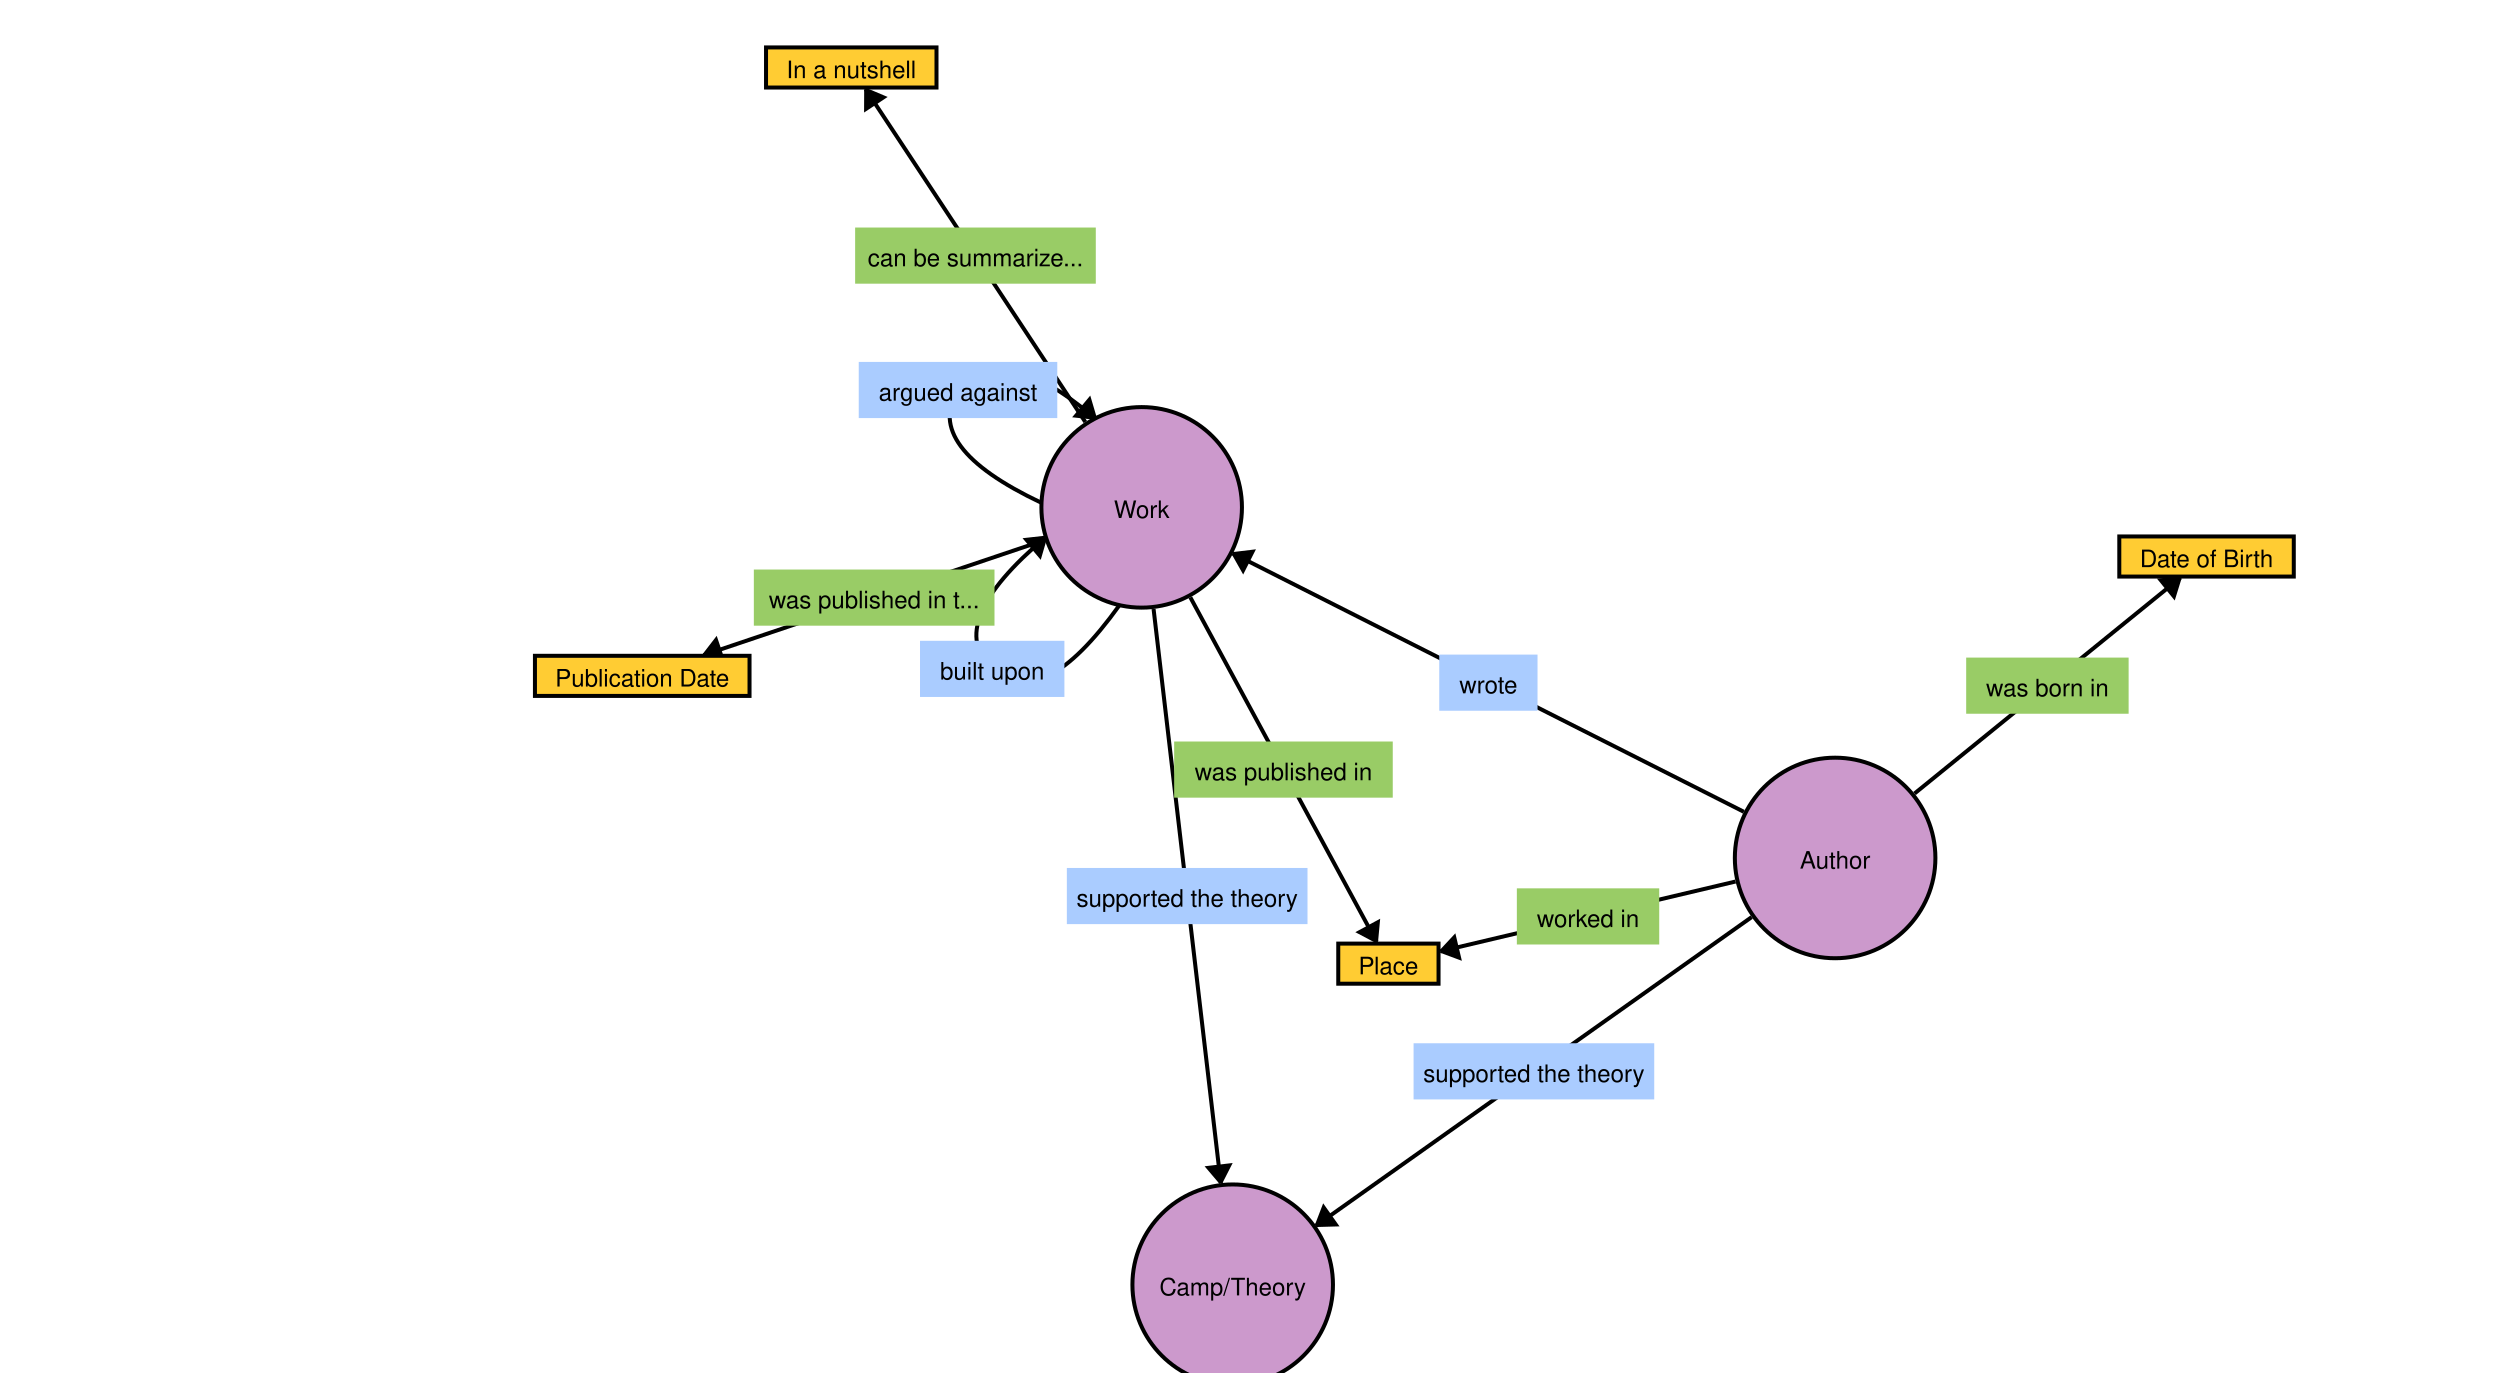
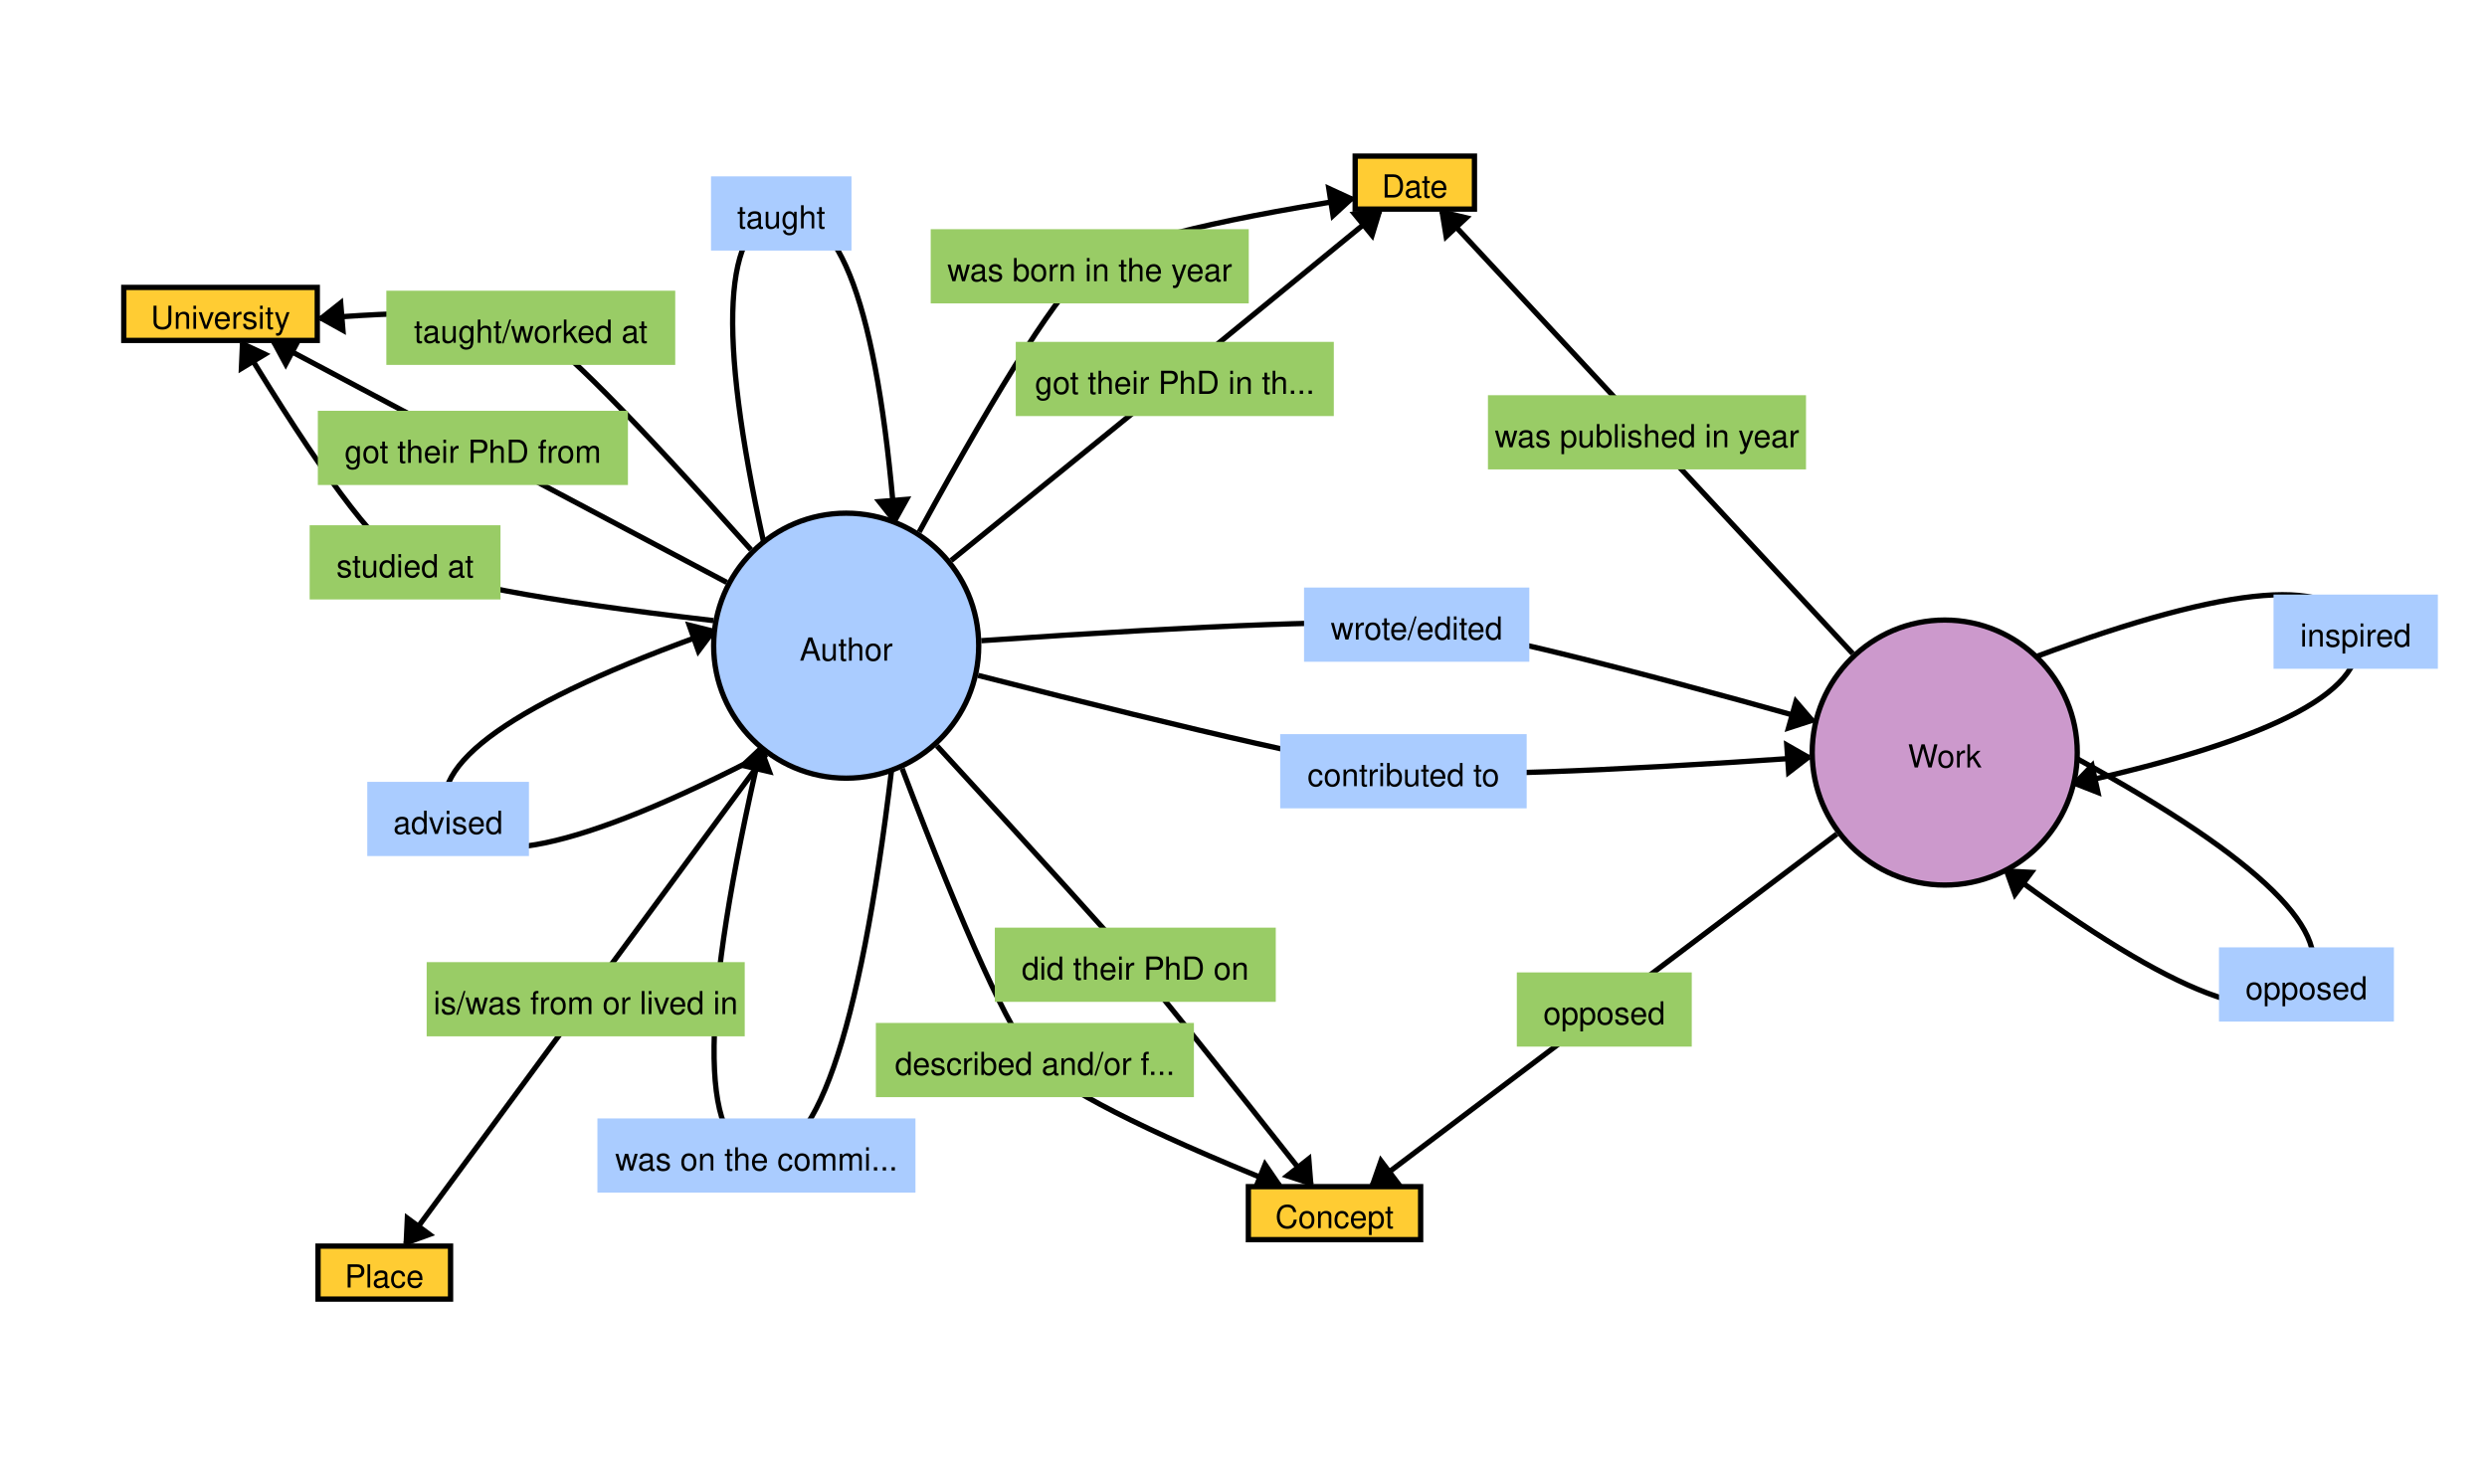
- <svg xmlns="http://www.w3.org/2000/svg" class="vowlGraph" width="998.4" height="548" version="1.1">
-   <g transform="translate(60.31552,108.5287)scale(0.800908)" style="opacity: 1;">
+ <svg xmlns="http://www.w3.org/2000/svg" class="vowlGraph" width="1446.9" height="863" version="1.1">
+   <g transform="translate(-468.8296,-198.8492)scale(1.542016)" style="opacity: 1;">
    <g class="linkContainer">
+       <defs />
      <defs>
-         <marker id="markerwas_born_in" viewBox="-14 -10 28 20" markerWidth="10" markerHeight="10" orient="auto">
-           <path d="M0,0L -12,8L-12,-8L0,0" class="filled" style="fill: rgb(0, 0, 0); stroke: rgb(0, 0, 0); stroke-width: 2; stroke-dasharray: 100;" />
-         </marker>
-         <marker id="markerworked_in" viewBox="-14 -10 28 20" markerWidth="10" markerHeight="10" orient="auto">
-           <path d="M0,0L -12,8L-12,-8L0,0" class="filled" style="fill: rgb(0, 0, 0); stroke: rgb(0, 0, 0); stroke-width: 2; stroke-dasharray: 100;" />
-         </marker>
-         <marker id="markerwas_published_in_year" viewBox="-14 -10 28 20" markerWidth="10" markerHeight="10" orient="auto">
-           <path d="M0,0L -12,8L-12,-8L0,0" class="filled" style="fill: rgb(0, 0, 0); stroke: rgb(0, 0, 0); stroke-width: 2; stroke-dasharray: 100;" />
-         </marker>
-         <marker id="markerwas_published_in_place" viewBox="-14 -10 28 20" markerWidth="10" markerHeight="10" orient="auto">
-           <path d="M0,0L -12,8L-12,-8L0,0" class="filled" style="fill: rgb(0, 0, 0); stroke: rgb(0, 0, 0); stroke-width: 2; stroke-dasharray: 100;" />
-         </marker>
-         <marker id="markerauthor_falls_under" viewBox="-14 -10 28 20" markerWidth="10" markerHeight="10" orient="auto">
-           <path d="M0,0L -12,8L-12,-8L0,0" class="filled" style="fill: rgb(0, 0, 0); stroke: rgb(0, 0, 0); stroke-width: 2; stroke-dasharray: 100;" />
-         </marker>
-         <marker id="markerwork_falls_under" viewBox="-14 -10 28 20" markerWidth="10" markerHeight="10" orient="auto">
-           <path d="M0,0L -12,8L-12,-8L0,0" class="filled" style="fill: rgb(0, 0, 0); stroke: rgb(0, 0, 0); stroke-width: 2; stroke-dasharray: 100;" />
-         </marker>
-         <marker id="markerwrote" viewBox="-14 -10 28 20" markerWidth="10" markerHeight="10" orient="auto">
-           <path d="M0,0L -12,8L-12,-8L0,0" class="filled" style="fill: rgb(0, 0, 0); stroke: rgb(0, 0, 0); stroke-width: 2; stroke-dasharray: 100;" />
-         </marker>
-         <marker id="markersummarized_by" viewBox="-14 -10 28 20" markerWidth="10" markerHeight="10" orient="auto">
-           <path d="M0,0L -12,8L-12,-8L0,0" class="filled" style="fill: rgb(0, 0, 0); stroke: rgb(0, 0, 0); stroke-width: 2; stroke-dasharray: 100;" />
-         </marker>
-         <marker id="markerbuilt_on" viewBox="-14 -10 28 20" markerWidth="10" markerHeight="10" orient="auto">
-           <path d="M0,0L -12,8L-12,-8L0,0" class="filled" style="fill: rgb(0, 0, 0); stroke: rgb(0, 0, 0); stroke-width: 2; stroke-dasharray: 100;" />
-         </marker>
-         <marker id="markerwent_against" viewBox="-14 -10 28 20" markerWidth="10" markerHeight="10" orient="auto">
+         <marker id="markerpub_date_" viewBox="-14 -10 28 20" markerWidth="10" markerHeight="10" orient="auto">
+           <path d="M0,0L -12,8L-12,-8L0,0" class="filled" style="fill: rgb(0, 0, 0); stroke: rgb(0, 0, 0); stroke-width: 2; stroke-dasharray: 100;" />
+         </marker>
+         <marker id="markerbirth_date_" viewBox="-14 -10 28 20" markerWidth="10" markerHeight="10" orient="auto">
+           <path d="M0,0L -12,8L-12,-8L0,0" class="filled" style="fill: rgb(0, 0, 0); stroke: rgb(0, 0, 0); stroke-width: 2; stroke-dasharray: 100;" />
+         </marker>
+         <marker id="markerdescribed_followed_was_" viewBox="-14 -10 28 20" markerWidth="10" markerHeight="10" orient="auto">
+           <path d="M0,0L -12,8L-12,-8L0,0" class="filled" style="fill: rgb(0, 0, 0); stroke: rgb(0, 0, 0); stroke-width: 2; stroke-dasharray: 100;" />
+         </marker>
+         <marker id="markeropposed_w_c_" viewBox="-14 -10 28 20" markerWidth="10" markerHeight="10" orient="auto">
+           <path d="M0,0L -12,8L-12,-8L0,0" class="filled" style="fill: rgb(0, 0, 0); stroke: rgb(0, 0, 0); stroke-width: 2; stroke-dasharray: 100;" />
+         </marker>
+         <marker id="markergot_phd_from_" viewBox="-14 -10 28 20" markerWidth="10" markerHeight="10" orient="auto">
+           <path d="M0,0L -12,8L-12,-8L0,0" class="filled" style="fill: rgb(0, 0, 0); stroke: rgb(0, 0, 0); stroke-width: 2; stroke-dasharray: 100;" />
+         </marker>
+         <marker id="markergrad_date_" viewBox="-14 -10 28 20" markerWidth="10" markerHeight="10" orient="auto">
+           <path d="M0,0L -12,8L-12,-8L0,0" class="filled" style="fill: rgb(0, 0, 0); stroke: rgb(0, 0, 0); stroke-width: 2; stroke-dasharray: 100;" />
+         </marker>
+         <marker id="markertaught_worked_at_" viewBox="-14 -10 28 20" markerWidth="10" markerHeight="10" orient="auto">
+           <path d="M0,0L -12,8L-12,-8L0,0" class="filled" style="fill: rgb(0, 0, 0); stroke: rgb(0, 0, 0); stroke-width: 2; stroke-dasharray: 100;" />
+         </marker>
+         <marker id="markerstudied_at_" viewBox="-14 -10 28 20" markerWidth="10" markerHeight="10" orient="auto">
+           <path d="M0,0L -12,8L-12,-8L0,0" class="filled" style="fill: rgb(0, 0, 0); stroke: rgb(0, 0, 0); stroke-width: 2; stroke-dasharray: 100;" />
+         </marker>
+         <marker id="markerphd_subject_" viewBox="-14 -10 28 20" markerWidth="10" markerHeight="10" orient="auto">
+           <path d="M0,0L -12,8L-12,-8L0,0" class="filled" style="fill: rgb(0, 0, 0); stroke: rgb(0, 0, 0); stroke-width: 2; stroke-dasharray: 100;" />
+         </marker>
+         <marker id="markerfrom_lived_in_" viewBox="-14 -10 28 20" markerWidth="10" markerHeight="10" orient="auto">
+           <path d="M0,0L -12,8L-12,-8L0,0" class="filled" style="fill: rgb(0, 0, 0); stroke: rgb(0, 0, 0); stroke-width: 2; stroke-dasharray: 100;" />
+         </marker>
+         <marker id="markerwrote_edited_" viewBox="-14 -10 28 20" markerWidth="10" markerHeight="10" orient="auto">
+           <path d="M0,0L -12,8L-12,-8L0,0" class="filled" style="fill: rgb(0, 0, 0); stroke: rgb(0, 0, 0); stroke-width: 2; stroke-dasharray: 100;" />
+         </marker>
+         <marker id="markerinspired_w_w" viewBox="-14 -10 28 20" markerWidth="10" markerHeight="10" orient="auto">
+           <path d="M0,0L -12,8L-12,-8L0,0" class="filled" style="fill: rgb(0, 0, 0); stroke: rgb(0, 0, 0); stroke-width: 2; stroke-dasharray: 100;" />
+         </marker>
+         <marker id="markeropposed_w_w_" viewBox="-14 -10 28 20" markerWidth="10" markerHeight="10" orient="auto">
+           <path d="M0,0L -12,8L-12,-8L0,0" class="filled" style="fill: rgb(0, 0, 0); stroke: rgb(0, 0, 0); stroke-width: 2; stroke-dasharray: 100;" />
+         </marker>
+         <marker id="markeradvised_" viewBox="-14 -10 28 20" markerWidth="10" markerHeight="10" orient="auto">
+           <path d="M0,0L -12,8L-12,-8L0,0" class="filled" style="fill: rgb(0, 0, 0); stroke: rgb(0, 0, 0); stroke-width: 2; stroke-dasharray: 100;" />
+         </marker>
+         <marker id="markertaught_" viewBox="-14 -10 28 20" markerWidth="10" markerHeight="10" orient="auto">
+           <path d="M0,0L -12,8L-12,-8L0,0" class="filled" style="fill: rgb(0, 0, 0); stroke: rgb(0, 0, 0); stroke-width: 2; stroke-dasharray: 100;" />
+         </marker>
+         <marker id="markercommittee_member_" viewBox="-14 -10 28 20" markerWidth="10" markerHeight="10" orient="auto">
+           <path d="M0,0L -12,8L-12,-8L0,0" class="filled" style="fill: rgb(0, 0, 0); stroke: rgb(0, 0, 0); stroke-width: 2; stroke-dasharray: 100;" />
+         </marker>
+         <marker id="markercontributed_" viewBox="-14 -10 28 20" markerWidth="10" markerHeight="10" orient="auto">
          <path d="M0,0L -12,8L-12,-8L0,0" class="filled" style="fill: rgb(0, 0, 0); stroke: rgb(0, 0, 0); stroke-width: 2; stroke-dasharray: 100;" />
        </marker>
      </defs>
-       <g class="link" marker-end="url(#markerwas_born_in)">
-         <path class="link-path nodeauthor nodedate_of_birth normal" d="M879.344,260.162Q932.346,217.144,945.596,206.389Q958.847,195.635,1011.849,152.616" style="fill: none; stroke: rgb(0, 0, 0); stroke-width: 2;" />
-       </g>
-       <g class="link" marker-end="url(#markerworked_in)">
-         <path class="link-path nodeauthor nodeplace normal" d="M790.116,304.044Q731.257,317.97,716.542,321.451Q701.827,324.933,642.968,338.859" style="fill: none; stroke: rgb(0, 0, 0); stroke-width: 2;" />
-       </g>
-       <g class="link" marker-end="url(#markerwas_published_in_year)">
-         <path class="link-path nodework nodepub_date normal" d="M445.643,133.784Q377.594,156.743,360.581,162.483Q343.569,168.222,275.52,191.181" style="fill: none; stroke: rgb(0, 0, 0); stroke-width: 2;" />
-       </g>
-       <g class="link" marker-end="url(#markerauthor_falls_under)">
-         <path class="link-path nodeauthor nodecamp_theory normal" d="M798.13,321.782Q711.265,383.316,689.549,398.7Q667.833,414.084,580.969,475.618" style="fill: none; stroke: rgb(0, 0, 0); stroke-width: 2;" />
-       </g>
-       <g class="link" marker-end="url(#markerwrote)">
-         <path class="link-path nodeauthor nodework normal" d="M794.232,269.29Q692.331,217.771,666.856,204.891Q641.381,192.011,539.48,140.492" style="fill: none; stroke: rgb(0, 0, 0); stroke-width: 2;" />
-       </g>
-       <g class="link" marker-end="url(#markersummarized_by)">
-         <path class="link-path nodework nodeslogan normal" d="M465.868,74.92Q422.046,8.542,411.09,-8.053Q400.135,-24.647,356.312,-91.025" style="fill: none; stroke: rgb(0, 0, 0); stroke-width: 2;" />
-       </g>
-       <g class="link" marker-end="url(#markerwent_against)">
-         <path class="link-path nodework normal" d="M444.017,115.231Q384.438,87.048,402.387,58.96Q420.336,30.872,470.941,73.099" style="fill: none; stroke: rgb(0, 0, 0); stroke-width: 2;" />
-       </g>
-       <g class="link" marker-end="url(#markerbuilt_on)">
-         <path class="link-path nodework normal" d="M482.907,166.242Q443.906,220.659,419.44,198.02Q394.975,175.38,446.208,132.283" style="fill: none; stroke: rgb(0, 0, 0); stroke-width: 2;" />
-       </g>
-       <g class="link" marker-end="url(#markerwas_published_in_place)">
-         <path class="link-path nodework nodeplace normal" d="M518.225,162.342Q555.38,231.055,564.668,248.233Q573.957,265.412,611.112,334.124" style="fill: none; stroke: rgb(0, 0, 0); stroke-width: 2;" />
-       </g>
-       <g class="link" marker-end="url(#markerwork_falls_under)">
-         <path class="link-path nodework nodecamp_theory normal" d="M499.898,168.135Q513.307,282.659,516.66,311.29Q520.012,339.921,533.422,454.445" style="fill: none; stroke: rgb(0, 0, 0); stroke-width: 2;" />
+       <g class="link" marker-end="url(#markerpub_date_)">
+         <path class="link-path nodework nodedate normal" d="M1003.039,375.577Q940.947,308.784,925.424,292.086Q909.9,275.388,847.808,208.595" style="fill: none; stroke: rgb(0, 0, 0); stroke-width: 2;" />
+       </g>
+       <g class="link" marker-end="url(#markerbirth_date_)">
+         <path class="link-path nodeauthor nodedate normal" d="M650.839,329.681Q698.827,242.016,715.179,229.438Q731.532,216.86,814.363,203.904" style="fill: none; stroke: rgb(0, 0, 0); stroke-width: 2;" />
+       </g>
+       <g class="link" marker-end="url(#markergot_phd_from_)">
+         <path class="link-path nodeauthor nodeuniversity normal" d="M578.228,348.721Q499.575,307.052,482.448,297.968Q465.321,288.884,406.955,257.88" style="fill: none; stroke: rgb(0, 0, 0); stroke-width: 2;" />
+       </g>
+       <g class="link" marker-end="url(#markergrad_date_)">
+         <path class="link-path nodeauthor nodedate normal" d="M662.887,340.458Q731.076,285.154,747.271,271.958Q763.465,258.762,824.835,208.496" style="fill: none; stroke: rgb(0, 0, 0); stroke-width: 2;" />
+       </g>
+       <g class="link" marker-end="url(#markertaught_worked_at_)">
+         <path class="link-path nodeauthor nodeuniversity normal" d="M587.374,336.395Q520.56,261.382,504.297,252.651Q488.033,243.921,424.739,249.089" style="fill: none; stroke: rgb(0, 0, 0); stroke-width: 2;" />
+       </g>
+       <g class="link" marker-end="url(#markerstudied_at_)">
+         <path class="link-path nodeauthor nodeuniversity normal" d="M573.178,363.133Q474.661,351.65,456.869,341.158Q439.078,330.666,395.264,258.213" style="fill: none; stroke: rgb(0, 0, 0); stroke-width: 2;" />
+       </g>
+       <g class="link" marker-end="url(#markerfrom_lived_in_)">
+         <path class="link-path nodeauthor nodeplace normal" d="M593.044,413.663Q538.622,487.545,525.016,506.015Q511.411,524.486,456.988,598.368" style="fill: none; stroke: rgb(0, 0, 0); stroke-width: 2;" />
+       </g>
+       <g class="link" marker-end="url(#markerwrote_edited_)">
+         <path class="link-path nodeauthor nodework normal" d="M674.257,370.722Q807.141,361.644,838.535,364.664Q869.929,367.684,988.196,400.922" style="fill: none; stroke: rgb(0, 0, 0); stroke-width: 2;" />
+       </g>
+       <g class="link" marker-end="url(#markerinspired_w_w)">
+         <path class="link-path nodework normal" d="M1072.248,376.725Q1183.408,335.338,1192.815,367.317Q1202.222,399.295,1086.359,424.693" style="fill: none; stroke: rgb(0, 0, 0); stroke-width: 2;" />
+       </g>
+       <g class="link" marker-end="url(#markeropposed_w_w_)">
+         <path class="link-path nodework normal" d="M1087.708,415.26Q1192.224,472.385,1174.23,500.444Q1156.236,528.504,1060.717,457.349" style="fill: none; stroke: rgb(0, 0, 0); stroke-width: 2;" />
+       </g>
+       <g class="link" marker-end="url(#markeradvised_)">
+         <path class="link-path nodeauthor normal" d="M593.569,412.808Q486.41,468.55,473.104,437.988Q459.798,407.425,573.61,366.964" style="fill: none; stroke: rgb(0, 0, 0); stroke-width: 2;" />
+       </g>
+       <g class="link" marker-end="url(#markertaught_)">
+         <path class="link-path nodeauthor normal" d="M592.137,333.493Q565.831,214.453,598.794,209.502Q631.758,204.551,641.583,326.067" style="fill: none; stroke: rgb(0, 0, 0); stroke-width: 2;" />
+       </g>
+       <g class="link" marker-end="url(#markercontributed_)">
+         <path class="link-path nodeauthor nodework normal" d="M673.044,383.812Q802.165,416.891,833.54,419.978Q864.914,423.066,986.793,414.689" style="fill: none; stroke: rgb(0, 0, 0); stroke-width: 2;" />
+       </g>
+       <g class="link" marker-end="url(#markeropposed_w_c_)">
+         <path class="link-path nodework nodeconcept normal" d="M997.059,443.657Q926.865,496.647,909.317,509.895Q891.768,523.142,821.574,576.132" style="fill: none; stroke: rgb(0, 0, 0); stroke-width: 2;" />
+       </g>
+       <g class="link" marker-end="url(#markercommittee_member_)">
+         <path class="link-path nodeauthor normal" d="M640.408,419.58Q622.26,570.772,589.432,564.994Q556.603,559.216,591.165,410.914" style="fill: none; stroke: rgb(0, 0, 0); stroke-width: 2;" />
+       </g>
+       <g class="link" marker-end="url(#markerdescribed_followed_was_)">
+         <path class="link-path nodeauthor nodeconcept normal" d="M644.426,419.016Q680.222,513.234,694.487,528.96Q708.751,544.687,787.073,576.28" style="fill: none; stroke: rgb(0, 0, 0); stroke-width: 2;" />
+       </g>
+       <g class="link" marker-end="url(#markerphd_subject_)">
+         <path class="link-path nodeauthor nodeconcept normal" d="M657.534,410.396Q718.237,476.444,732.372,493Q746.507,509.556,798.886,575.955" style="fill: none; stroke: rgb(0, 0, 0); stroke-width: 2;" />
      </g>
    </g>
    <g class="cardinalityContainer" />
    <g class="labelContainer">
-       <g class="labelGroup" transform="translate(945.5965,206.3891)">
-         <g class="label" id="was_born_in">
-           <rect class="datatypeproperty property datatype" x="-40.5" y="-14" width="81" height="28" style="fill: rgb(153, 204, 102);" />
-           <text class="text" text-anchor="middle" style="fill: rgb(0, 0, 0); font-family: Helvetica, Arial, sans-serif; font-size: 12px; pointer-events: none;" y="-6.688px">
-             <tspan class="text" x="0" dy="12px" style="font-family: Helvetica, Arial, sans-serif; font-size: 12px; pointer-events: none;">was born in</tspan>
-           </text>
-         </g>
-       </g>
-       <g class="labelGroup" transform="translate(716.542,321.4513)">
-         <g class="label" id="worked_in">
-           <rect class="datatypeproperty property datatype" x="-35.5" y="-14" width="71" height="28" style="fill: rgb(153, 204, 102);" />
-           <text class="text" text-anchor="middle" style="fill: rgb(0, 0, 0); font-family: Helvetica, Arial, sans-serif; font-size: 12px; pointer-events: none;" y="-6.688px">
-             <tspan class="text" x="0" dy="12px" style="font-family: Helvetica, Arial, sans-serif; font-size: 12px; pointer-events: none;">worked in</tspan>
-           </text>
-         </g>
-       </g>
-       <g class="labelGroup" transform="translate(360.5813,162.4826)">
-         <g class="label" id="was_published_in_year">
-           <rect class="datatypeproperty property datatype" x="-60" y="-14" width="120" height="28" style="fill: rgb(153, 204, 102);" />
-           <text class="text" text-anchor="middle" style="fill: rgb(0, 0, 0); font-family: Helvetica, Arial, sans-serif; font-size: 12px; pointer-events: none;" y="-6.688px">
-             <tspan class="text" x="0" dy="12px" style="font-family: Helvetica, Arial, sans-serif; font-size: 12px; pointer-events: none;">was published in t...</tspan>
-           </text>
-         </g>
-       </g>
-       <g class="labelGroup" transform="translate(689.5493,398.7001)">
-         <g class="label" id="author_falls_under">
+       <g class="labelGroup" transform="translate(925.4235,292.0859)">
+         <g class="label" id="pub_date_">
+           <rect class="datatypeproperty property datatype" x="-60" y="-14" width="120" height="28" style="fill: rgb(153, 204, 102);" />
+           <text class="text" text-anchor="middle" style="fill: rgb(0, 0, 0); font-family: Helvetica, Arial, sans-serif; font-size: 12px; pointer-events: none;" y="-6.367px">
+             <tspan class="text" x="0" dy="12px" style="font-family: Helvetica, Arial, sans-serif; font-size: 12px; pointer-events: none;">was published in year</tspan>
+           </text>
+         </g>
+       </g>
+       <g class="labelGroup" transform="translate(715.1794,229.438)">
+         <g class="label" id="birth_date_">
+           <rect class="datatypeproperty property datatype" x="-60" y="-14" width="120" height="28" style="fill: rgb(153, 204, 102);" />
+           <text class="text" text-anchor="middle" style="fill: rgb(0, 0, 0); font-family: Helvetica, Arial, sans-serif; font-size: 12px; pointer-events: none;" y="-6.367px">
+             <tspan class="text" x="0" dy="12px" style="font-family: Helvetica, Arial, sans-serif; font-size: 12px; pointer-events: none;">was born in the year</tspan>
+           </text>
+         </g>
+       </g>
+       <g class="labelGroup" transform="translate(482.4482,297.9679)">
+         <g class="label" id="got_phd_from_">
+           <rect class="datatypeproperty property datatype" x="-58.5" y="-14" width="117" height="28" style="fill: rgb(153, 204, 102);" />
+           <text class="text" text-anchor="middle" style="fill: rgb(0, 0, 0); font-family: Helvetica, Arial, sans-serif; font-size: 12px; pointer-events: none;" y="-6.367px">
+             <tspan class="text" x="0" dy="12px" style="font-family: Helvetica, Arial, sans-serif; font-size: 12px; pointer-events: none;">got their PhD from</tspan>
+           </text>
+         </g>
+       </g>
+       <g class="labelGroup" transform="translate(747.2705,271.958)">
+         <g class="label" id="grad_date_">
+           <rect class="datatypeproperty property datatype" x="-60" y="-14" width="120" height="28" style="fill: rgb(153, 204, 102);" />
+           <text class="text" text-anchor="middle" style="fill: rgb(0, 0, 0); font-family: Helvetica, Arial, sans-serif; font-size: 12px; pointer-events: none;" y="-6.367px">
+             <tspan class="text" x="0" dy="12px" style="font-family: Helvetica, Arial, sans-serif; font-size: 12px; pointer-events: none;">got their PhD in th...</tspan>
+           </text>
+         </g>
+       </g>
+       <g class="labelGroup" transform="translate(504.2966,252.6512)">
+         <g class="label" id="taught_worked_at_">
+           <rect class="datatypeproperty property datatype" x="-54.5" y="-14" width="109" height="28" style="fill: rgb(153, 204, 102);" />
+           <text class="text" text-anchor="middle" style="fill: rgb(0, 0, 0); font-family: Helvetica, Arial, sans-serif; font-size: 12px; pointer-events: none;" y="-6.367px">
+             <tspan class="text" x="0" dy="12px" style="font-family: Helvetica, Arial, sans-serif; font-size: 12px; pointer-events: none;">taught/worked at</tspan>
+           </text>
+         </g>
+       </g>
+       <g class="labelGroup" transform="translate(456.8691,341.1578)">
+         <g class="label" id="studied_at_">
+           <rect class="datatypeproperty property datatype" x="-36" y="-14" width="72" height="28" style="fill: rgb(153, 204, 102);" />
+           <text class="text" text-anchor="middle" style="fill: rgb(0, 0, 0); font-family: Helvetica, Arial, sans-serif; font-size: 12px; pointer-events: none;" y="-6.367px">
+             <tspan class="text" x="0" dy="12px" style="font-family: Helvetica, Arial, sans-serif; font-size: 12px; pointer-events: none;">studied at</tspan>
+           </text>
+         </g>
+       </g>
+       <g class="labelGroup" transform="translate(525.0163,506.0155)">
+         <g class="label" id="from_lived_in_">
+           <rect class="datatypeproperty property datatype" x="-60" y="-14" width="120" height="28" style="fill: rgb(153, 204, 102);" />
+           <text class="text" text-anchor="middle" style="fill: rgb(0, 0, 0); font-family: Helvetica, Arial, sans-serif; font-size: 12px; pointer-events: none;" y="-6.367px">
+             <tspan class="text" x="0" dy="12px" style="font-family: Helvetica, Arial, sans-serif; font-size: 12px; pointer-events: none;">is/was from or lived in</tspan>
+           </text>
+         </g>
+       </g>
+       <g class="labelGroup" transform="translate(838.5348,364.6644)">
+         <g class="label" id="wrote_edited_">
+           <rect class="objectproperty property object" x="-42.5" y="-14" width="85" height="28" style="fill: rgb(170, 204, 255);" />
+           <text class="text" text-anchor="middle" style="fill: rgb(0, 0, 0); font-family: Helvetica, Arial, sans-serif; font-size: 12px; pointer-events: none;" y="-6.367px">
+             <tspan class="text" x="0" dy="12px" style="font-family: Helvetica, Arial, sans-serif; font-size: 12px; pointer-events: none;">wrote/edited</tspan>
+           </text>
+         </g>
+       </g>
+       <g class="labelGroup" transform="translate(1192.815,367.3166)">
+         <g class="label" id="inspired_w_w">
+           <rect class="objectproperty property object" x="-31" y="-14" width="62" height="28" style="fill: rgb(170, 204, 255);" />
+           <text class="text" text-anchor="middle" style="fill: rgb(0, 0, 0); font-family: Helvetica, Arial, sans-serif; font-size: 12px; pointer-events: none;" y="-6.367px">
+             <tspan class="text" x="0" dy="12px" style="font-family: Helvetica, Arial, sans-serif; font-size: 12px; pointer-events: none;">inspired</tspan>
+           </text>
+         </g>
+       </g>
+       <g class="labelGroup" transform="translate(1174.23,500.4444)">
+         <g class="label" id="opposed_w_w_">
+           <rect class="objectproperty property object" x="-33" y="-14" width="66" height="28" style="fill: rgb(170, 204, 255);" />
+           <text class="text" text-anchor="middle" style="fill: rgb(0, 0, 0); font-family: Helvetica, Arial, sans-serif; font-size: 12px; pointer-events: none;" y="-6.367px">
+             <tspan class="text" x="0" dy="12px" style="font-family: Helvetica, Arial, sans-serif; font-size: 12px; pointer-events: none;">opposed</tspan>
+           </text>
+         </g>
+       </g>
+       <g class="labelGroup" transform="translate(473.1042,437.9879)">
+         <g class="label" id="advised_">
+           <rect class="objectproperty property object" x="-30.5" y="-14" width="61" height="28" style="fill: rgb(170, 204, 255);" />
+           <text class="text" text-anchor="middle" style="fill: rgb(0, 0, 0); font-family: Helvetica, Arial, sans-serif; font-size: 12px; pointer-events: none;" y="-6.367px">
+             <tspan class="text" x="0" dy="12px" style="font-family: Helvetica, Arial, sans-serif; font-size: 12px; pointer-events: none;">advised</tspan>
+           </text>
+         </g>
+       </g>
+       <g class="labelGroup" transform="translate(598.7942,209.5022)">
+         <g class="label" id="taught_">
+           <rect class="objectproperty property object" x="-26.5" y="-14" width="53" height="28" style="fill: rgb(170, 204, 255);" />
+           <text class="text" text-anchor="middle" style="fill: rgb(0, 0, 0); font-family: Helvetica, Arial, sans-serif; font-size: 12px; pointer-events: none;" y="-6.367px">
+             <tspan class="text" x="0" dy="12px" style="font-family: Helvetica, Arial, sans-serif; font-size: 12px; pointer-events: none;">taught</tspan>
+           </text>
+         </g>
+       </g>
+       <g class="labelGroup" transform="translate(833.5395,419.9784)">
+         <g class="label" id="contributed_">
+           <rect class="objectproperty property object" x="-46.5" y="-14" width="93" height="28" style="fill: rgb(170, 204, 255);" />
+           <text class="text" text-anchor="middle" style="fill: rgb(0, 0, 0); font-family: Helvetica, Arial, sans-serif; font-size: 12px; pointer-events: none;" y="-6.367px">
+             <tspan class="text" x="0" dy="12px" style="font-family: Helvetica, Arial, sans-serif; font-size: 12px; pointer-events: none;">contributed to</tspan>
+           </text>
+         </g>
+       </g>
+       <g class="labelGroup" transform="translate(909.3166,509.8948)">
+         <g class="label" id="opposed_w_c_">
+           <rect class="datatypeproperty property datatype" x="-33" y="-14" width="66" height="28" style="fill: rgb(153, 204, 102);" />
+           <text class="text" text-anchor="middle" style="fill: rgb(0, 0, 0); font-family: Helvetica, Arial, sans-serif; font-size: 12px; pointer-events: none;" y="-6.367px">
+             <tspan class="text" x="0" dy="12px" style="font-family: Helvetica, Arial, sans-serif; font-size: 12px; pointer-events: none;">opposed</tspan>
+           </text>
+         </g>
+       </g>
+       <g class="labelGroup" transform="translate(589.4317,564.9941)">
+         <g class="label" id="committee_member_">
          <rect class="objectproperty property object" x="-60" y="-14" width="120" height="28" style="fill: rgb(170, 204, 255);" />
-           <text class="text" text-anchor="middle" style="fill: rgb(0, 0, 0); font-family: Helvetica, Arial, sans-serif; font-size: 12px; pointer-events: none;" y="-6.688px">
-             <tspan class="text" x="0" dy="12px" style="font-family: Helvetica, Arial, sans-serif; font-size: 12px; pointer-events: none;">supported the theory</tspan>
-           </text>
-         </g>
-       </g>
-       <g class="labelGroup" transform="translate(666.8563,204.8912)">
-         <g class="label" id="wrote">
-           <rect class="objectproperty property object" x="-24.5" y="-14" width="49" height="28" style="fill: rgb(170, 204, 255);" />
-           <text class="text" text-anchor="middle" style="fill: rgb(0, 0, 0); font-family: Helvetica, Arial, sans-serif; font-size: 12px; pointer-events: none;" y="-6.688px">
-             <tspan class="text" x="0" dy="12px" style="font-family: Helvetica, Arial, sans-serif; font-size: 12px; pointer-events: none;">wrote</tspan>
-           </text>
-         </g>
-       </g>
-       <g class="labelGroup" transform="translate(411.0902,-8.052636)">
-         <g class="label" id="summarized_by">
-           <rect class="datatypeproperty property datatype" x="-60" y="-14" width="120" height="28" style="fill: rgb(153, 204, 102);" />
-           <text class="text" text-anchor="middle" style="fill: rgb(0, 0, 0); font-family: Helvetica, Arial, sans-serif; font-size: 12px; pointer-events: none;" y="-6.688px">
-             <tspan class="text" x="0" dy="12px" style="font-family: Helvetica, Arial, sans-serif; font-size: 12px; pointer-events: none;">can be summarize...</tspan>
-           </text>
-         </g>
-       </g>
-       <g class="labelGroup" transform="translate(402.3869,58.96013)">
-         <g class="label" id="went_against">
-           <rect class="objectproperty property object" x="-49.5" y="-14" width="99" height="28" style="fill: rgb(170, 204, 255);" />
-           <text class="text" text-anchor="middle" style="fill: rgb(0, 0, 0); font-family: Helvetica, Arial, sans-serif; font-size: 12px; pointer-events: none;" y="-6.688px">
-             <tspan class="text" x="0" dy="12px" style="font-family: Helvetica, Arial, sans-serif; font-size: 12px; pointer-events: none;">argued against</tspan>
-           </text>
-         </g>
-       </g>
-       <g class="labelGroup" transform="translate(419.4405,198.0197)">
-         <g class="label" id="built_on">
-           <rect class="objectproperty property object" x="-36" y="-14" width="72" height="28" style="fill: rgb(170, 204, 255);" />
-           <text class="text" text-anchor="middle" style="fill: rgb(0, 0, 0); font-family: Helvetica, Arial, sans-serif; font-size: 12px; pointer-events: none;" y="-6.688px">
-             <tspan class="text" x="0" dy="12px" style="font-family: Helvetica, Arial, sans-serif; font-size: 12px; pointer-events: none;">built upon</tspan>
-           </text>
-         </g>
-       </g>
-       <g class="labelGroup" transform="translate(564.6683,248.2335)">
-         <g class="label" id="was_published_in_place">
-           <rect class="datatypeproperty property datatype" x="-54.5" y="-14" width="109" height="28" style="fill: rgb(153, 204, 102);" />
-           <text class="text" text-anchor="middle" style="fill: rgb(0, 0, 0); font-family: Helvetica, Arial, sans-serif; font-size: 12px; pointer-events: none;" y="-6.688px">
-             <tspan class="text" x="0" dy="12px" style="font-family: Helvetica, Arial, sans-serif; font-size: 12px; pointer-events: none;">was published in</tspan>
-           </text>
-         </g>
-       </g>
-       <g class="labelGroup" transform="translate(516.6598,311.2898)">
-         <g class="label" id="work_falls_under">
-           <rect class="objectproperty property object" x="-60" y="-14" width="120" height="28" style="fill: rgb(170, 204, 255);" />
-           <text class="text" text-anchor="middle" style="fill: rgb(0, 0, 0); font-family: Helvetica, Arial, sans-serif; font-size: 12px; pointer-events: none;" y="-6.688px">
-             <tspan class="text" x="0" dy="12px" style="font-family: Helvetica, Arial, sans-serif; font-size: 12px; pointer-events: none;">supported the theory</tspan>
+           <text class="text" text-anchor="middle" style="fill: rgb(0, 0, 0); font-family: Helvetica, Arial, sans-serif; font-size: 12px; pointer-events: none;" y="-6.367px">
+             <tspan class="text" x="0" dy="12px" style="font-family: Helvetica, Arial, sans-serif; font-size: 12px; pointer-events: none;">was on the commi...</tspan>
+           </text>
+         </g>
+       </g>
+       <g class="labelGroup" transform="translate(694.4866,528.9603)">
+         <g class="label" id="described_followed_was_">
+           <rect class="datatypeproperty property datatype" x="-60" y="-14" width="120" height="28" style="fill: rgb(153, 204, 102);" />
+           <text class="text" text-anchor="middle" style="fill: rgb(0, 0, 0); font-family: Helvetica, Arial, sans-serif; font-size: 12px; pointer-events: none;" y="-6.367px">
+             <tspan class="text" x="0" dy="12px" style="font-family: Helvetica, Arial, sans-serif; font-size: 12px; pointer-events: none;">described and/or f...</tspan>
+           </text>
+         </g>
+       </g>
+       <g class="labelGroup" transform="translate(732.372,492.9999)">
+         <g class="label" id="phd_subject_">
+           <rect class="datatypeproperty property datatype" x="-53" y="-14" width="106" height="28" style="fill: rgb(153, 204, 102);" />
+           <text class="text" text-anchor="middle" style="fill: rgb(0, 0, 0); font-family: Helvetica, Arial, sans-serif; font-size: 12px; pointer-events: none;" y="-6.367px">
+             <tspan class="text" x="0" dy="12px" style="font-family: Helvetica, Arial, sans-serif; font-size: 12px; pointer-events: none;">did their PhD on</tspan>
          </text>
        </g>
      </g>
    </g>
    <g class="nodeContainer">
-       <g class="node" id="author" transform="translate(839.7458,292.3014)">
+       <g class="node" id="author" transform="translate(623.2916,372.6009)">
+         <circle class="class" r="50" style="fill: rgb(170, 204, 255); stroke: rgb(0, 0, 0); stroke-width: 2;" />
+         <text class="text" text-anchor="middle" style="fill: rgb(0, 0, 0); font-family: Helvetica, Arial, sans-serif; font-size: 12px; pointer-events: none;" y="-6.367px">
+           <tspan class="text" x="0" dy="12px" style="font-family: Helvetica, Arial, sans-serif; font-size: 12px; pointer-events: none;">Author</tspan>
+         </text>
+       </g>
+       <g class="node" id="date" transform="translate(837.8313,197.8626)">
+         <rect class="class datatype" x="-22.5" y="-10" width="45" height="20" style="fill: rgb(255, 204, 51); stroke: rgb(0, 0, 0); stroke-width: 2;" />
+         <text class="text" text-anchor="middle" style="fill: rgb(0, 0, 0); font-family: Helvetica, Arial, sans-serif; font-size: 12px; pointer-events: none;" y="-6.367px">
+           <tspan class="text" x="0" dy="12px" style="font-family: Helvetica, Arial, sans-serif; font-size: 12px; pointer-events: none;">Date</tspan>
+         </text>
+       </g>
+       <g class="node" id="place" transform="translate(449.0289,609.1729)">
+         <rect class="class datatype" x="-25" y="-10" width="50" height="20" style="fill: rgb(255, 204, 51); stroke: rgb(0, 0, 0); stroke-width: 2;" />
+         <text class="text" text-anchor="middle" style="fill: rgb(0, 0, 0); font-family: Helvetica, Arial, sans-serif; font-size: 12px; pointer-events: none;" y="-6.367px">
+           <tspan class="text" x="0" dy="12px" style="font-family: Helvetica, Arial, sans-serif; font-size: 12px; pointer-events: none;">Place</tspan>
+         </text>
+       </g>
+       <g class="node" id="university" transform="translate(387.2399,247.4107)">
+         <rect class="class datatype" x="-36.5" y="-10" width="73" height="20" style="fill: rgb(255, 204, 51); stroke: rgb(0, 0, 0); stroke-width: 2;" />
+         <text class="text" text-anchor="middle" style="fill: rgb(0, 0, 0); font-family: Helvetica, Arial, sans-serif; font-size: 12px; pointer-events: none;" y="-6.367px">
+           <tspan class="text" x="0" dy="12px" style="font-family: Helvetica, Arial, sans-serif; font-size: 12px; pointer-events: none;">University</tspan>
+         </text>
+       </g>
+       <g class="node" id="work" transform="translate(1037.763,412.9296)">
        <circle class="class rdf" r="50" style="fill: rgb(204, 153, 204); stroke: rgb(0, 0, 0); stroke-width: 2;" />
-         <text class="text" text-anchor="middle" style="fill: rgb(0, 0, 0); font-family: Helvetica, Arial, sans-serif; font-size: 12px; pointer-events: none;" y="-6.688px">
-           <tspan class="text" x="0" dy="12px" style="font-family: Helvetica, Arial, sans-serif; font-size: 12px; pointer-events: none;">Author</tspan>
-         </text>
-       </g>
-       <g class="node" id="work" transform="translate(493.9668,117.481)">
-         <circle class="class rdf" r="50" style="fill: rgb(204, 153, 204); stroke: rgb(0, 0, 0); stroke-width: 2;" />
-         <text class="text" text-anchor="middle" style="fill: rgb(0, 0, 0); font-family: Helvetica, Arial, sans-serif; font-size: 12px; pointer-events: none;" y="-6.688px">
+         <text class="text" text-anchor="middle" style="fill: rgb(0, 0, 0); font-family: Helvetica, Arial, sans-serif; font-size: 12px; pointer-events: none;" y="-6.367px">
          <tspan class="text" x="0" dy="12px" style="font-family: Helvetica, Arial, sans-serif; font-size: 12px; pointer-events: none;">Work</tspan>
        </text>
      </g>
-       <g class="node" id="date_of_birth" transform="translate(1024.946,141.9863)">
-         <rect class="class datatype" x="-43.5" y="-10" width="87" height="20" style="fill: rgb(255, 204, 51); stroke: rgb(0, 0, 0); stroke-width: 2;" />
-         <text class="text" text-anchor="middle" style="fill: rgb(0, 0, 0); font-family: Helvetica, Arial, sans-serif; font-size: 12px; pointer-events: none;" y="-6.688px">
-           <tspan class="text" x="0" dy="12px" style="font-family: Helvetica, Arial, sans-serif; font-size: 12px; pointer-events: none;">Date of Birth</tspan>
-         </text>
-       </g>
-       <g class="node" id="pub_date" transform="translate(244.9319,201.5004)">
-         <rect class="class datatype" x="-53.5" y="-10" width="107" height="20" style="fill: rgb(255, 204, 51); stroke: rgb(0, 0, 0); stroke-width: 2;" />
-         <text class="text" text-anchor="middle" style="fill: rgb(0, 0, 0); font-family: Helvetica, Arial, sans-serif; font-size: 12px; pointer-events: none;" y="-6.688px">
-           <tspan class="text" x="0" dy="12px" style="font-family: Helvetica, Arial, sans-serif; font-size: 12px; pointer-events: none;">Publication Date</tspan>
-         </text>
-       </g>
-       <g class="node" id="camp_theory" transform="translate(539.3528,505.0987)">
-         <circle class="class rdf" r="50" style="fill: rgb(204, 153, 204); stroke: rgb(0, 0, 0); stroke-width: 2;" />
-         <text class="text" text-anchor="middle" style="fill: rgb(0, 0, 0); font-family: Helvetica, Arial, sans-serif; font-size: 12px; pointer-events: none;" y="-6.688px">
-           <tspan class="text" x="0" dy="12px" style="font-family: Helvetica, Arial, sans-serif; font-size: 12px; pointer-events: none;">Camp/Theory</tspan>
-         </text>
-       </g>
-       <g class="node" id="slogan" transform="translate(349.1594,-101.8595)">
-         <rect class="class datatype" x="-42.5" y="-10" width="85" height="20" style="fill: rgb(255, 204, 51); stroke: rgb(0, 0, 0); stroke-width: 2;" />
-         <text class="text" text-anchor="middle" style="fill: rgb(0, 0, 0); font-family: Helvetica, Arial, sans-serif; font-size: 12px; pointer-events: none;" y="-6.688px">
-           <tspan class="text" x="0" dy="12px" style="font-family: Helvetica, Arial, sans-serif; font-size: 12px; pointer-events: none;">In a nutshell</tspan>
-         </text>
-       </g>
-       <g class="node" id="place" transform="translate(616.9948,345.0041)">
-         <rect class="class datatype" x="-25" y="-10" width="50" height="20" style="fill: rgb(255, 204, 51); stroke: rgb(0, 0, 0); stroke-width: 2;" />
-         <text class="text" text-anchor="middle" style="fill: rgb(0, 0, 0); font-family: Helvetica, Arial, sans-serif; font-size: 12px; pointer-events: none;" y="-6.688px">
-           <tspan class="text" x="0" dy="12px" style="font-family: Helvetica, Arial, sans-serif; font-size: 12px; pointer-events: none;">Place</tspan>
-         </text>
+       <g class="node" id="concept" transform="translate(807.5297,586.7348)">
+         <rect class="class datatype" x="-32.5" y="-10" width="65" height="20" style="fill: rgb(255, 204, 51); stroke: rgb(0, 0, 0); stroke-width: 2;" />
+         <text class="text" text-anchor="middle" style="fill: rgb(0, 0, 0); font-family: Helvetica, Arial, sans-serif; font-size: 12px; pointer-events: none;" y="-6.367px">
+           <tspan class="text" x="0" dy="12px" style="font-family: Helvetica, Arial, sans-serif; font-size: 12px; pointer-events: none;">Concept</tspan>
+         </text>
+       </g>
+     </g>
+     <g class="linkContainer hidden-in-export" style="display: none;">
+       <g>
+         <line class="classNodeDragPath hidden" x1="1086.014" y1="423.577" x2="1110.658" y2="448.222" style="stroke: rgb(0, 0, 0); stroke-width: 2;" />
+       </g>
+       <g>
+         <line class="classNodeDragPath hidden" x1="0" y1="0" x2="0" y2="0" style="stroke: rgb(0, 0, 0); stroke-width: 2;" />
+       </g>
+       <g>
+         <line class="classNodeDragPath hidden" x1="0" y1="0" x2="0" y2="0" style="stroke: rgb(0, 0, 0); stroke-width: 2;" />
+       </g>
+       <g>
+         <line x1="0" y1="0" x2="0" y2="0" class="hidden" style="stroke: rgb(0, 0, 0); stroke-width: 2;" />
+       </g>
+     </g>
+     <g class="editContainer hidden-in-export" style="display: none;">
+       <g class="node hidden-in-export" id="10001" style="display: none;">
+         <g>
+           <path d="M 20,40 C 0,15 0,-15 20,-40 L -40,0 Z" class="classDraggerNode hidden" transform="translate(1110.658,448.2218)rotate(-135)" style="fill: none; stroke: rgb(0, 0, 0); stroke-width: 2;" />
+           <circle r="40" cx="10.607" cy="10.607" class="superHiddenElement superOpacityElement hidden" transform="translate(1110.658,448.2218)" />
+         </g>
+       </g>
+       <g class="node hidden-in-export" id="10002" style="display: none;">
+         <g>
+           <path d="M 61,40 C 41,15 41,-15 61,-40 L 1,0 Z" class="classDraggerNode hidden" style="fill: none; stroke: rgb(0, 0, 0); stroke-width: 2;" />
+           <circle r="40" cx="0" cy="0" class="superHiddenElement superOpacityElement hidden" />
+         </g>
+       </g>
+       <g class="node hidden-in-export" id="10002" style="display: none;">
+         <g>
+           <path d="M 10,40 C -10,15 -10,-15 10,-40 -8.823,-13.641 -36.711,-5.123 -50,0 -36.696,4.908 -8.64,13.746 10,40 Z" class="classDraggerNode hidden" style="fill: none; stroke: rgb(0, 0, 0); stroke-width: 2;" />
+           <circle r="40" cx="0" cy="0" class="superHiddenElement superOpacityElement hidden" />
+         </g>
+       </g>
+       <g class="node hidden-in-export" id="10003" style="display: none;">
+         <g class="hidden" />
+       </g>
+     </g>
+     <g class="editContainer hidden-in-export" style="display: none;">
+       <g class="hidden-in-export hidden addDataPropertyElement" transform="translate(0,0)" style="display: none;">
+         <circle r="12" cx="0" cy="0" />
+         <line x1="-8" y1="0" x2="8" y2="0" style="stroke: rgb(0, 0, 0); stroke-width: 2;" />
+         <line x1="0" y1="-8" x2="0" y2="8" style="stroke: rgb(0, 0, 0); stroke-width: 2;" />
+         <circle r="15" cx="-7" cy="7" class="superHiddenElement superOpacityElement" />
+       </g>
+       <g class="hidden-in-export hidden deleteParentElement" transform="translate(0,0)" style="display: none;">
+         <circle r="12" cx="0" cy="0" />
+         <line x1="-5" y1="-5" x2="5" y2="5" style="stroke: rgb(0, 0, 0); stroke-width: 2;" />
+         <line x1="5" y1="-5" x2="-5" y2="5" style="stroke: rgb(0, 0, 0); stroke-width: 2;" />
+         <circle r="15" cx="7" cy="-7" class="superHiddenElement superOpacityElement" />
      </g>
    </g>
  </g>
</svg>
